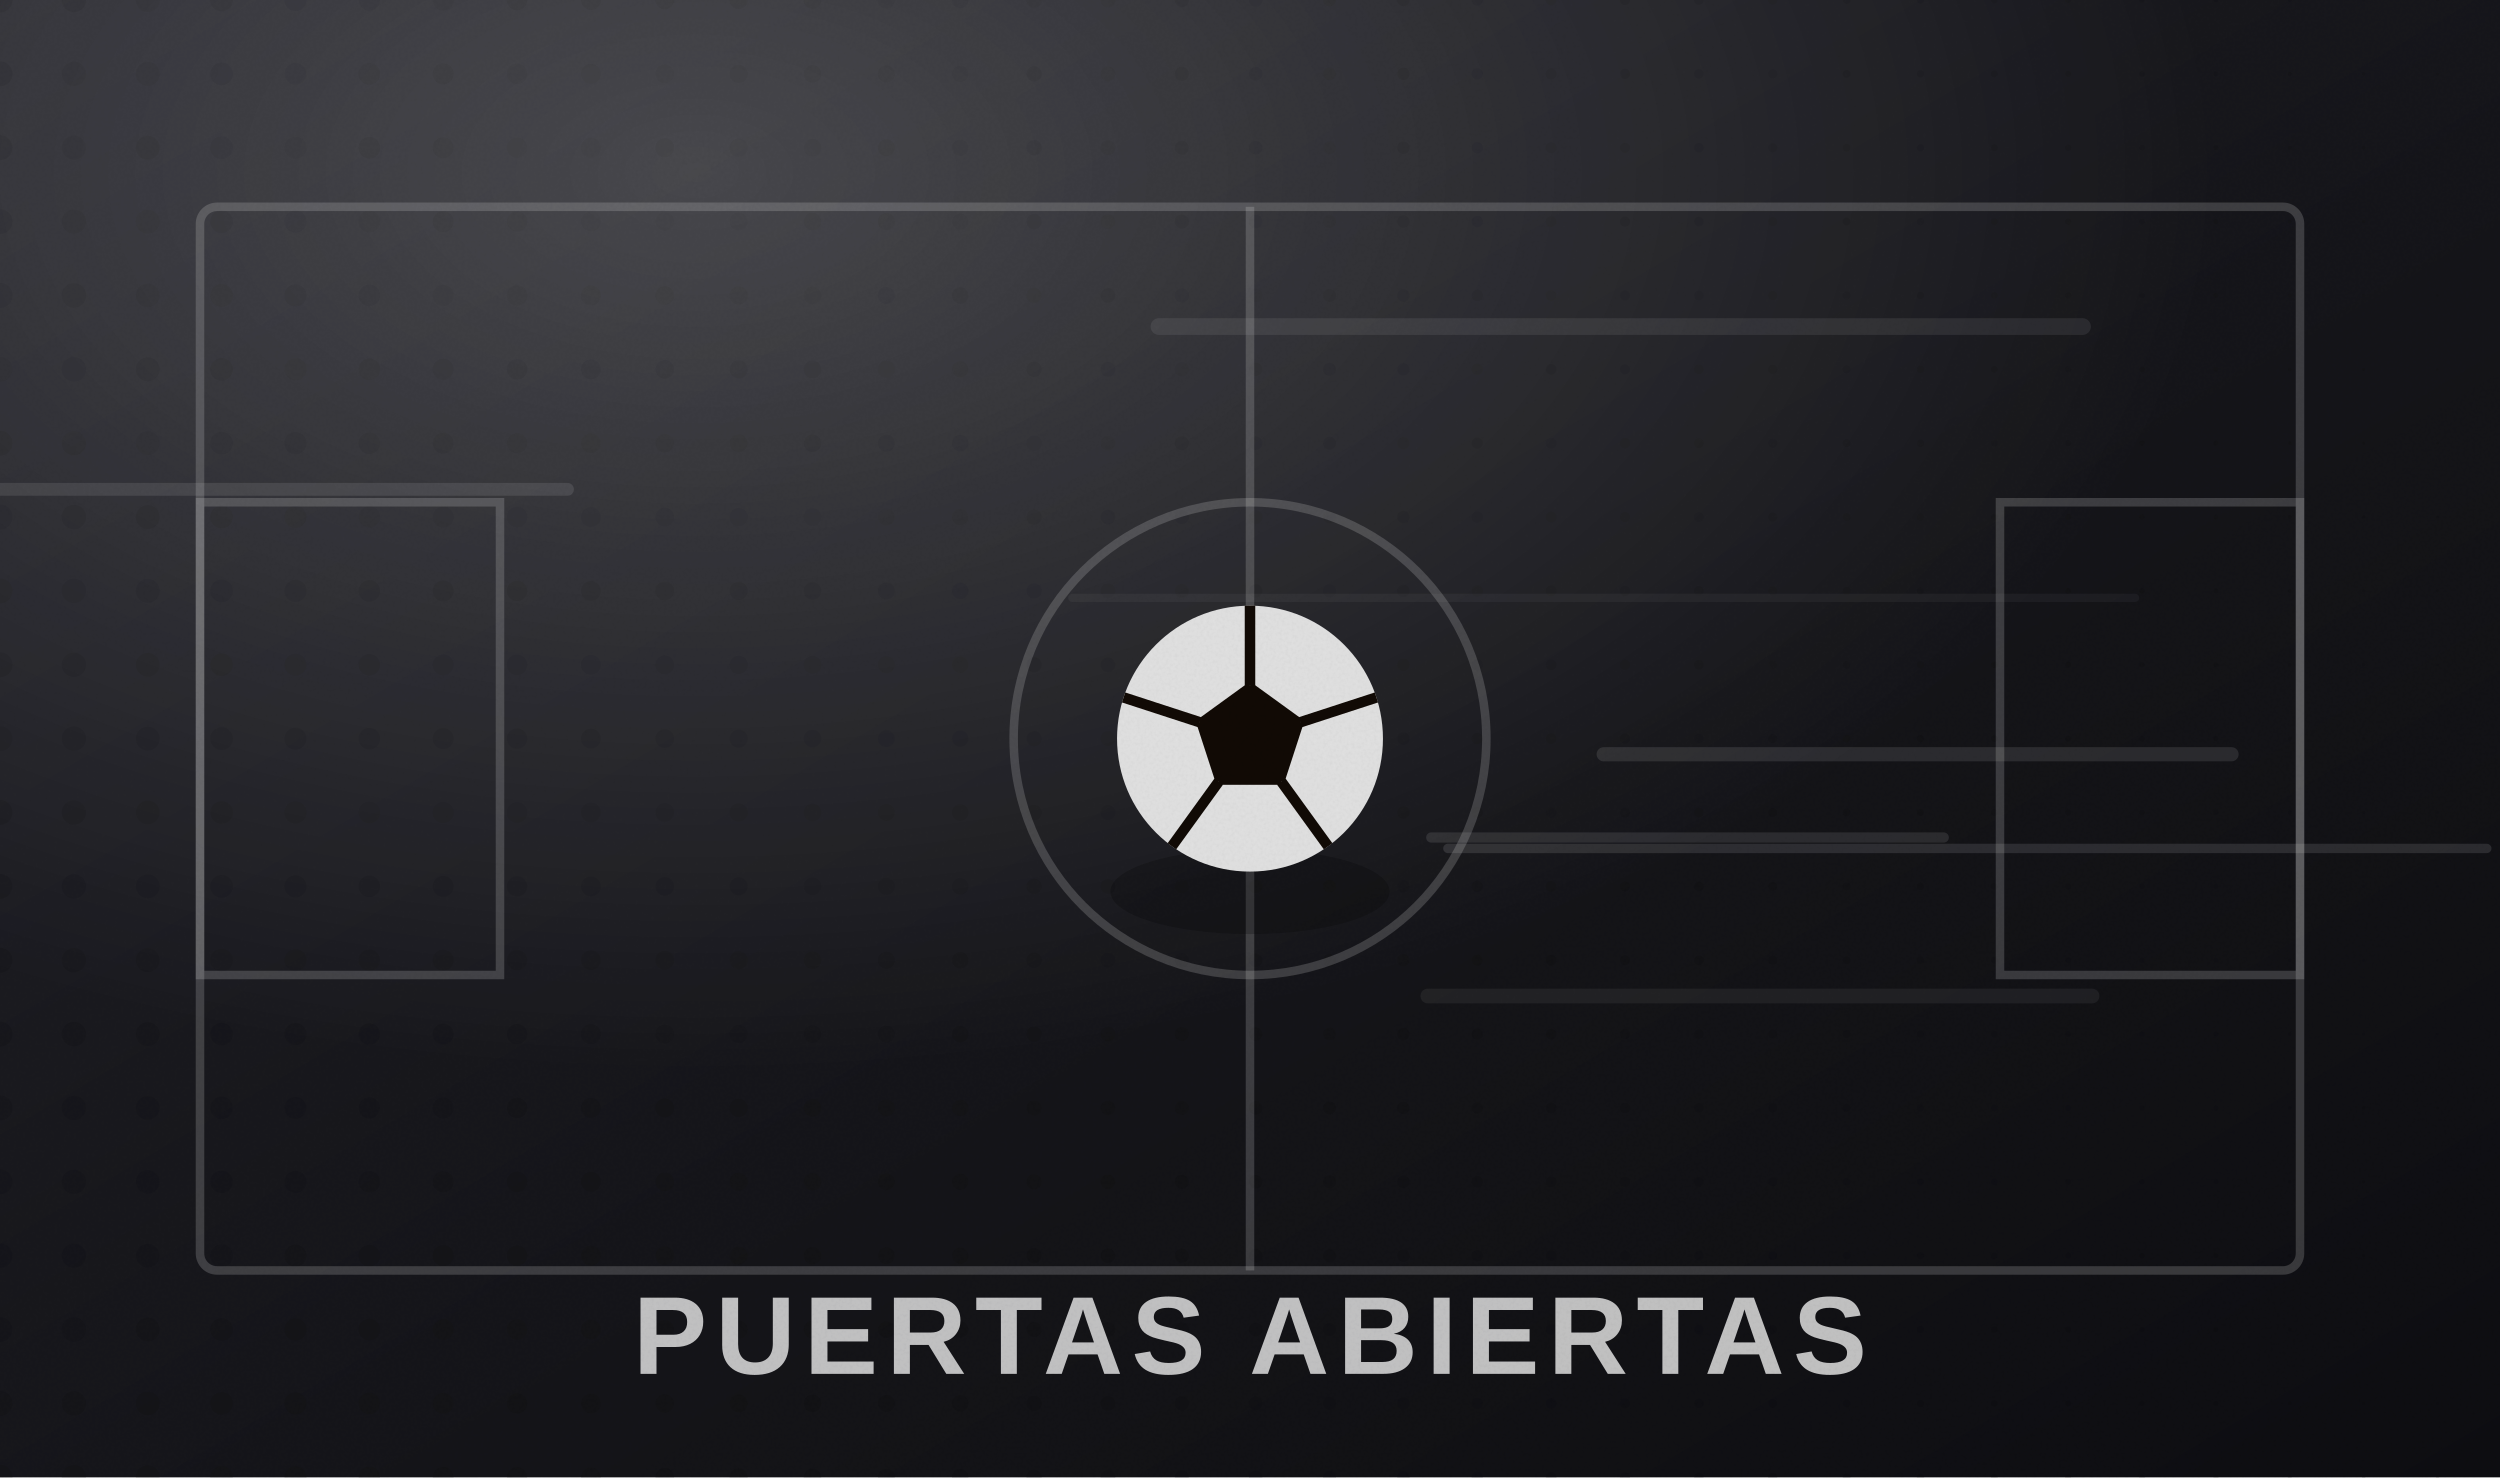
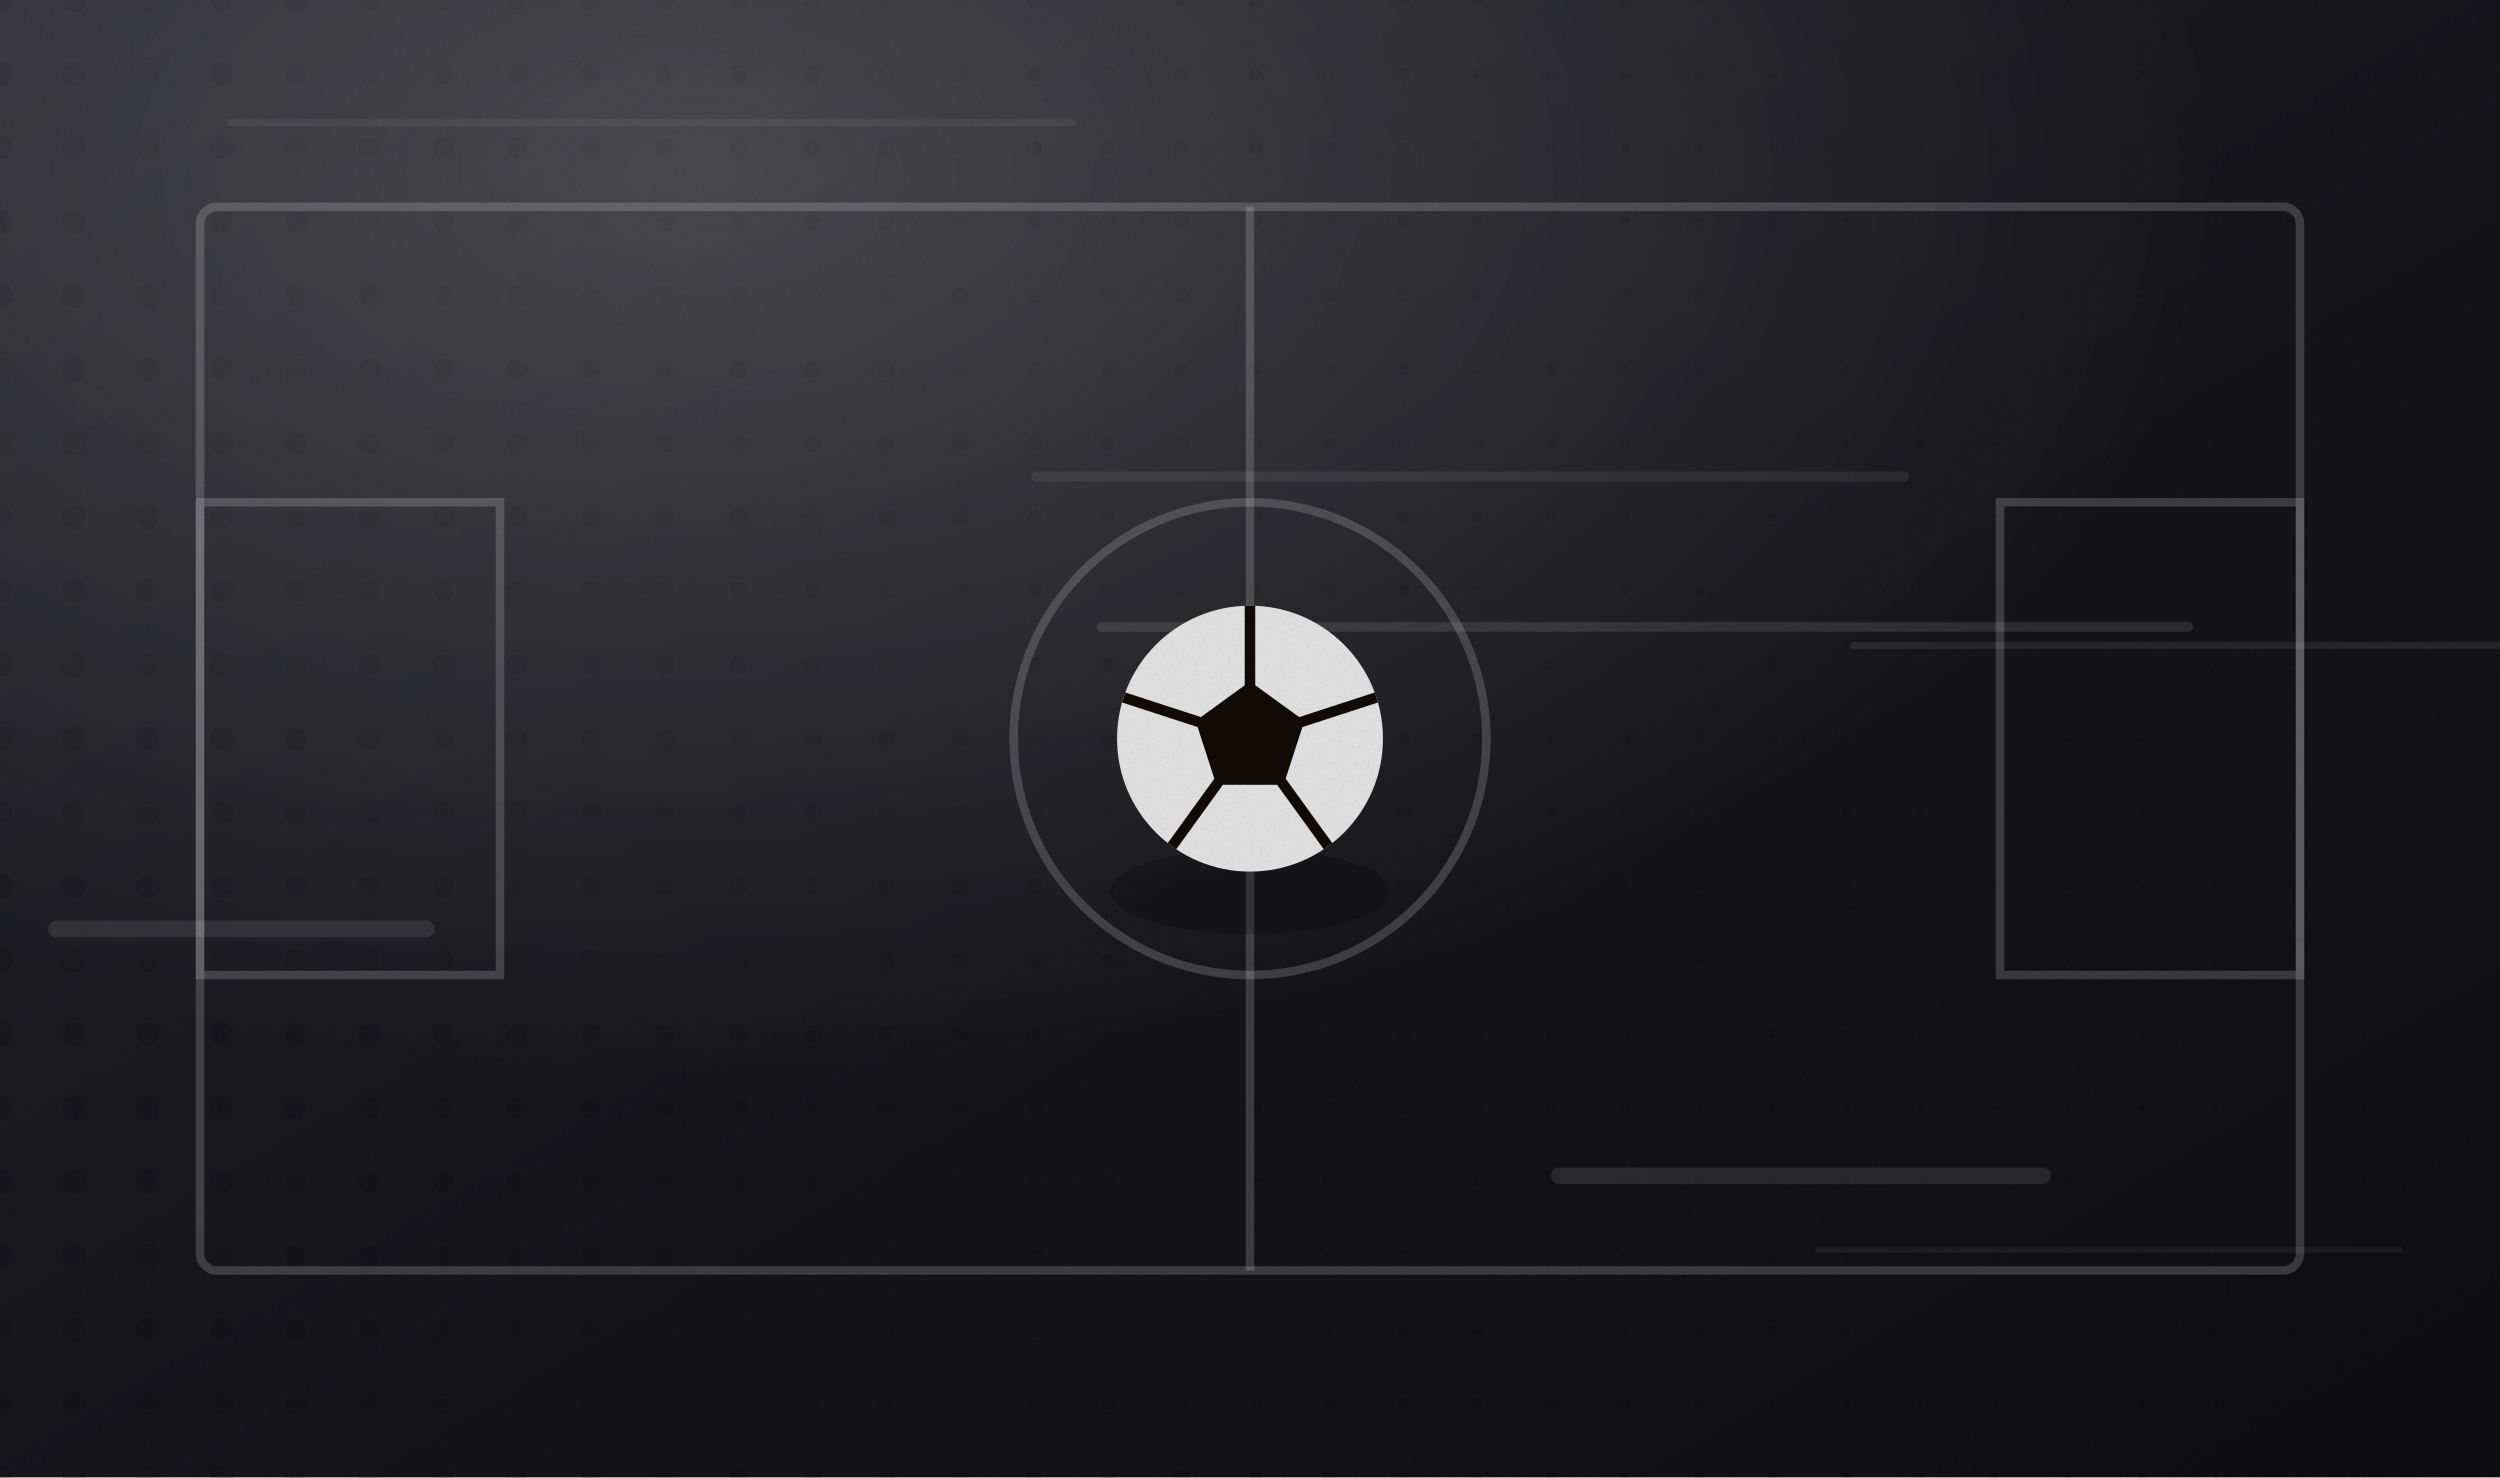
<svg xmlns="http://www.w3.org/2000/svg" viewBox="0 0 880 520" width="880" height="520" role="img" aria-label="news-puertas.svg">
  <defs>
    <linearGradient id="g" x1="0" y1="0" x2="1" y2="1">
      <stop offset="0" stop-color="#26262e" />
      <stop offset="0.55" stop-color="#17171c" />
      <stop offset="1" stop-color="#0e0e12" />
    </linearGradient>
    <radialGradient id="v" cx="0.28" cy="0.12" r="1.1">
      <stop offset="0" stop-color="#fff" stop-opacity="0.22" />
      <stop offset="0.55" stop-color="#fff" stop-opacity="0" />
    </radialGradient>
    <filter id="n">
      <feTurbulence type="fractalNoise" baseFrequency="0.9" numOctaves="2" stitchTiles="stitch" result="t" />
      <feColorMatrix in="t" type="matrix" values="0 0 0 0 0 0 0 0 0 0 0 0 0 0 0 0 0 0 0.045 0" />
    </filter>
  </defs>
  <rect width="880" height="520" fill="url(#g)" />
  <g fill="#000" opacity="0.1">
    <circle cx="0" cy="0" r="4.4" />
    <circle cx="26" cy="0" r="4.3" />
    <circle cx="52" cy="0" r="4.2" />
    <circle cx="78" cy="0" r="4.0" />
    <circle cx="104" cy="0" r="3.9" />
    <circle cx="130" cy="0" r="3.8" />
    <circle cx="156" cy="0" r="3.7" />
    <circle cx="182" cy="0" r="3.6" />
    <circle cx="208" cy="0" r="3.5" />
    <circle cx="234" cy="0" r="3.3" />
    <circle cx="260" cy="0" r="3.2" />
    <circle cx="286" cy="0" r="3.1" />
    <circle cx="312" cy="0" r="3.0" />
    <circle cx="338" cy="0" r="2.9" />
    <circle cx="364" cy="0" r="2.7" />
    <circle cx="390" cy="0" r="2.6" />
    <circle cx="416" cy="0" r="2.5" />
    <circle cx="442" cy="0" r="2.4" />
    <circle cx="468" cy="0" r="2.3" />
    <circle cx="494" cy="0" r="2.2" />
    <circle cx="520" cy="0" r="2.0" />
    <circle cx="546" cy="0" r="1.9" />
    <circle cx="572" cy="0" r="1.8" />
    <circle cx="598" cy="0" r="1.7" />
    <circle cx="624" cy="0" r="1.6" />
    <circle cx="650" cy="0" r="1.4" />
    <circle cx="676" cy="0" r="1.3" />
    <circle cx="702" cy="0" r="1.2" />
    <circle cx="728" cy="0" r="1.1" />
    <circle cx="754" cy="0" r="1.0" />
    <circle cx="780" cy="0" r="0.9" />
    <circle cx="806" cy="0" r="0.7" />
    <circle cx="832" cy="0" r="0.6" />
    <circle cx="858" cy="0" r="0.5" />
    <circle cx="0" cy="26" r="4.4" />
    <circle cx="26" cy="26" r="4.3" />
    <circle cx="52" cy="26" r="4.2" />
    <circle cx="78" cy="26" r="4.0" />
    <circle cx="104" cy="26" r="3.9" />
    <circle cx="130" cy="26" r="3.8" />
    <circle cx="156" cy="26" r="3.7" />
    <circle cx="182" cy="26" r="3.6" />
    <circle cx="208" cy="26" r="3.5" />
    <circle cx="234" cy="26" r="3.3" />
    <circle cx="260" cy="26" r="3.2" />
    <circle cx="286" cy="26" r="3.1" />
    <circle cx="312" cy="26" r="3.0" />
    <circle cx="338" cy="26" r="2.9" />
    <circle cx="364" cy="26" r="2.7" />
    <circle cx="390" cy="26" r="2.6" />
    <circle cx="416" cy="26" r="2.5" />
    <circle cx="442" cy="26" r="2.4" />
    <circle cx="468" cy="26" r="2.3" />
    <circle cx="494" cy="26" r="2.2" />
    <circle cx="520" cy="26" r="2.0" />
    <circle cx="546" cy="26" r="1.9" />
    <circle cx="572" cy="26" r="1.8" />
    <circle cx="598" cy="26" r="1.7" />
    <circle cx="624" cy="26" r="1.6" />
    <circle cx="650" cy="26" r="1.4" />
    <circle cx="676" cy="26" r="1.3" />
    <circle cx="702" cy="26" r="1.2" />
    <circle cx="728" cy="26" r="1.1" />
    <circle cx="754" cy="26" r="1.0" />
    <circle cx="780" cy="26" r="0.9" />
    <circle cx="806" cy="26" r="0.7" />
    <circle cx="832" cy="26" r="0.6" />
    <circle cx="858" cy="26" r="0.5" />
    <circle cx="0" cy="52" r="4.4" />
    <circle cx="26" cy="52" r="4.3" />
    <circle cx="52" cy="52" r="4.2" />
    <circle cx="78" cy="52" r="4.0" />
    <circle cx="104" cy="52" r="3.9" />
    <circle cx="130" cy="52" r="3.8" />
    <circle cx="156" cy="52" r="3.7" />
    <circle cx="182" cy="52" r="3.6" />
    <circle cx="208" cy="52" r="3.5" />
    <circle cx="234" cy="52" r="3.3" />
    <circle cx="260" cy="52" r="3.2" />
    <circle cx="286" cy="52" r="3.1" />
    <circle cx="312" cy="52" r="3.0" />
    <circle cx="338" cy="52" r="2.9" />
    <circle cx="364" cy="52" r="2.7" />
    <circle cx="390" cy="52" r="2.6" />
    <circle cx="416" cy="52" r="2.5" />
    <circle cx="442" cy="52" r="2.4" />
    <circle cx="468" cy="52" r="2.3" />
    <circle cx="494" cy="52" r="2.2" />
    <circle cx="520" cy="52" r="2.0" />
    <circle cx="546" cy="52" r="1.9" />
    <circle cx="572" cy="52" r="1.8" />
    <circle cx="598" cy="52" r="1.7" />
    <circle cx="624" cy="52" r="1.6" />
    <circle cx="650" cy="52" r="1.4" />
    <circle cx="676" cy="52" r="1.3" />
    <circle cx="702" cy="52" r="1.2" />
    <circle cx="728" cy="52" r="1.1" />
    <circle cx="754" cy="52" r="1.0" />
    <circle cx="780" cy="52" r="0.9" />
    <circle cx="806" cy="52" r="0.7" />
    <circle cx="832" cy="52" r="0.6" />
    <circle cx="858" cy="52" r="0.5" />
    <circle cx="0" cy="78" r="4.4" />
    <circle cx="26" cy="78" r="4.3" />
    <circle cx="52" cy="78" r="4.2" />
    <circle cx="78" cy="78" r="4.0" />
    <circle cx="104" cy="78" r="3.9" />
    <circle cx="130" cy="78" r="3.8" />
    <circle cx="156" cy="78" r="3.7" />
    <circle cx="182" cy="78" r="3.6" />
    <circle cx="208" cy="78" r="3.5" />
    <circle cx="234" cy="78" r="3.3" />
    <circle cx="260" cy="78" r="3.2" />
    <circle cx="286" cy="78" r="3.1" />
    <circle cx="312" cy="78" r="3.0" />
    <circle cx="338" cy="78" r="2.9" />
    <circle cx="364" cy="78" r="2.7" />
    <circle cx="390" cy="78" r="2.6" />
    <circle cx="416" cy="78" r="2.5" />
    <circle cx="442" cy="78" r="2.4" />
    <circle cx="468" cy="78" r="2.3" />
    <circle cx="494" cy="78" r="2.2" />
    <circle cx="520" cy="78" r="2.0" />
    <circle cx="546" cy="78" r="1.9" />
    <circle cx="572" cy="78" r="1.8" />
    <circle cx="598" cy="78" r="1.7" />
    <circle cx="624" cy="78" r="1.6" />
    <circle cx="650" cy="78" r="1.4" />
    <circle cx="676" cy="78" r="1.3" />
    <circle cx="702" cy="78" r="1.2" />
    <circle cx="728" cy="78" r="1.1" />
    <circle cx="754" cy="78" r="1.0" />
    <circle cx="780" cy="78" r="0.9" />
    <circle cx="806" cy="78" r="0.7" />
    <circle cx="832" cy="78" r="0.6" />
    <circle cx="858" cy="78" r="0.5" />
    <circle cx="0" cy="104" r="4.4" />
    <circle cx="26" cy="104" r="4.3" />
    <circle cx="52" cy="104" r="4.2" />
    <circle cx="78" cy="104" r="4.0" />
    <circle cx="104" cy="104" r="3.9" />
    <circle cx="130" cy="104" r="3.8" />
    <circle cx="156" cy="104" r="3.7" />
    <circle cx="182" cy="104" r="3.6" />
    <circle cx="208" cy="104" r="3.5" />
    <circle cx="234" cy="104" r="3.3" />
    <circle cx="260" cy="104" r="3.2" />
    <circle cx="286" cy="104" r="3.1" />
    <circle cx="312" cy="104" r="3.0" />
    <circle cx="338" cy="104" r="2.9" />
    <circle cx="364" cy="104" r="2.7" />
    <circle cx="390" cy="104" r="2.6" />
    <circle cx="416" cy="104" r="2.5" />
    <circle cx="442" cy="104" r="2.4" />
    <circle cx="468" cy="104" r="2.3" />
    <circle cx="494" cy="104" r="2.2" />
    <circle cx="520" cy="104" r="2.0" />
    <circle cx="546" cy="104" r="1.9" />
    <circle cx="572" cy="104" r="1.8" />
    <circle cx="598" cy="104" r="1.7" />
    <circle cx="624" cy="104" r="1.6" />
    <circle cx="650" cy="104" r="1.4" />
    <circle cx="676" cy="104" r="1.3" />
    <circle cx="702" cy="104" r="1.2" />
    <circle cx="728" cy="104" r="1.1" />
    <circle cx="754" cy="104" r="1.0" />
    <circle cx="780" cy="104" r="0.9" />
    <circle cx="806" cy="104" r="0.7" />
    <circle cx="832" cy="104" r="0.6" />
    <circle cx="858" cy="104" r="0.5" />
    <circle cx="0" cy="130" r="4.4" />
    <circle cx="26" cy="130" r="4.3" />
    <circle cx="52" cy="130" r="4.2" />
    <circle cx="78" cy="130" r="4.0" />
    <circle cx="104" cy="130" r="3.9" />
    <circle cx="130" cy="130" r="3.8" />
    <circle cx="156" cy="130" r="3.7" />
    <circle cx="182" cy="130" r="3.6" />
    <circle cx="208" cy="130" r="3.5" />
    <circle cx="234" cy="130" r="3.3" />
    <circle cx="260" cy="130" r="3.2" />
    <circle cx="286" cy="130" r="3.1" />
    <circle cx="312" cy="130" r="3.0" />
    <circle cx="338" cy="130" r="2.9" />
    <circle cx="364" cy="130" r="2.7" />
    <circle cx="390" cy="130" r="2.6" />
    <circle cx="416" cy="130" r="2.5" />
    <circle cx="442" cy="130" r="2.4" />
    <circle cx="468" cy="130" r="2.3" />
    <circle cx="494" cy="130" r="2.2" />
    <circle cx="520" cy="130" r="2.0" />
    <circle cx="546" cy="130" r="1.9" />
    <circle cx="572" cy="130" r="1.8" />
    <circle cx="598" cy="130" r="1.7" />
    <circle cx="624" cy="130" r="1.6" />
    <circle cx="650" cy="130" r="1.4" />
    <circle cx="676" cy="130" r="1.3" />
    <circle cx="702" cy="130" r="1.2" />
    <circle cx="728" cy="130" r="1.1" />
    <circle cx="754" cy="130" r="1.0" />
    <circle cx="780" cy="130" r="0.9" />
    <circle cx="806" cy="130" r="0.7" />
    <circle cx="832" cy="130" r="0.6" />
    <circle cx="858" cy="130" r="0.5" />
    <circle cx="0" cy="156" r="4.4" />
    <circle cx="26" cy="156" r="4.3" />
    <circle cx="52" cy="156" r="4.2" />
    <circle cx="78" cy="156" r="4.0" />
    <circle cx="104" cy="156" r="3.9" />
    <circle cx="130" cy="156" r="3.8" />
    <circle cx="156" cy="156" r="3.7" />
    <circle cx="182" cy="156" r="3.6" />
    <circle cx="208" cy="156" r="3.5" />
    <circle cx="234" cy="156" r="3.3" />
    <circle cx="260" cy="156" r="3.2" />
    <circle cx="286" cy="156" r="3.1" />
    <circle cx="312" cy="156" r="3.0" />
    <circle cx="338" cy="156" r="2.9" />
    <circle cx="364" cy="156" r="2.7" />
    <circle cx="390" cy="156" r="2.6" />
    <circle cx="416" cy="156" r="2.5" />
    <circle cx="442" cy="156" r="2.4" />
    <circle cx="468" cy="156" r="2.3" />
    <circle cx="494" cy="156" r="2.2" />
    <circle cx="520" cy="156" r="2.0" />
    <circle cx="546" cy="156" r="1.9" />
    <circle cx="572" cy="156" r="1.8" />
    <circle cx="598" cy="156" r="1.7" />
    <circle cx="624" cy="156" r="1.6" />
    <circle cx="650" cy="156" r="1.4" />
    <circle cx="676" cy="156" r="1.3" />
    <circle cx="702" cy="156" r="1.2" />
    <circle cx="728" cy="156" r="1.1" />
    <circle cx="754" cy="156" r="1.0" />
    <circle cx="780" cy="156" r="0.9" />
    <circle cx="806" cy="156" r="0.7" />
    <circle cx="832" cy="156" r="0.6" />
    <circle cx="858" cy="156" r="0.5" />
    <circle cx="0" cy="182" r="4.4" />
    <circle cx="26" cy="182" r="4.3" />
    <circle cx="52" cy="182" r="4.2" />
    <circle cx="78" cy="182" r="4.0" />
    <circle cx="104" cy="182" r="3.9" />
    <circle cx="130" cy="182" r="3.8" />
    <circle cx="156" cy="182" r="3.7" />
    <circle cx="182" cy="182" r="3.6" />
    <circle cx="208" cy="182" r="3.5" />
    <circle cx="234" cy="182" r="3.3" />
    <circle cx="260" cy="182" r="3.2" />
    <circle cx="286" cy="182" r="3.1" />
    <circle cx="312" cy="182" r="3.0" />
    <circle cx="338" cy="182" r="2.9" />
    <circle cx="364" cy="182" r="2.7" />
    <circle cx="390" cy="182" r="2.6" />
    <circle cx="416" cy="182" r="2.5" />
    <circle cx="442" cy="182" r="2.4" />
    <circle cx="468" cy="182" r="2.3" />
    <circle cx="494" cy="182" r="2.2" />
    <circle cx="520" cy="182" r="2.0" />
    <circle cx="546" cy="182" r="1.9" />
    <circle cx="572" cy="182" r="1.8" />
    <circle cx="598" cy="182" r="1.7" />
    <circle cx="624" cy="182" r="1.6" />
    <circle cx="650" cy="182" r="1.4" />
    <circle cx="676" cy="182" r="1.3" />
    <circle cx="702" cy="182" r="1.2" />
    <circle cx="728" cy="182" r="1.1" />
    <circle cx="754" cy="182" r="1.0" />
    <circle cx="780" cy="182" r="0.9" />
    <circle cx="806" cy="182" r="0.7" />
    <circle cx="832" cy="182" r="0.6" />
    <circle cx="858" cy="182" r="0.5" />
    <circle cx="0" cy="208" r="4.4" />
    <circle cx="26" cy="208" r="4.3" />
    <circle cx="52" cy="208" r="4.2" />
    <circle cx="78" cy="208" r="4.0" />
    <circle cx="104" cy="208" r="3.9" />
    <circle cx="130" cy="208" r="3.8" />
    <circle cx="156" cy="208" r="3.7" />
    <circle cx="182" cy="208" r="3.6" />
    <circle cx="208" cy="208" r="3.5" />
    <circle cx="234" cy="208" r="3.3" />
    <circle cx="260" cy="208" r="3.2" />
    <circle cx="286" cy="208" r="3.1" />
    <circle cx="312" cy="208" r="3.0" />
    <circle cx="338" cy="208" r="2.9" />
    <circle cx="364" cy="208" r="2.7" />
    <circle cx="390" cy="208" r="2.6" />
    <circle cx="416" cy="208" r="2.5" />
    <circle cx="442" cy="208" r="2.4" />
    <circle cx="468" cy="208" r="2.3" />
    <circle cx="494" cy="208" r="2.2" />
    <circle cx="520" cy="208" r="2.0" />
    <circle cx="546" cy="208" r="1.9" />
    <circle cx="572" cy="208" r="1.8" />
    <circle cx="598" cy="208" r="1.7" />
    <circle cx="624" cy="208" r="1.6" />
    <circle cx="650" cy="208" r="1.4" />
    <circle cx="676" cy="208" r="1.3" />
    <circle cx="702" cy="208" r="1.2" />
    <circle cx="728" cy="208" r="1.1" />
    <circle cx="754" cy="208" r="1.0" />
    <circle cx="780" cy="208" r="0.9" />
    <circle cx="806" cy="208" r="0.7" />
    <circle cx="832" cy="208" r="0.6" />
    <circle cx="858" cy="208" r="0.5" />
    <circle cx="0" cy="234" r="4.4" />
    <circle cx="26" cy="234" r="4.3" />
    <circle cx="52" cy="234" r="4.2" />
    <circle cx="78" cy="234" r="4.0" />
    <circle cx="104" cy="234" r="3.9" />
    <circle cx="130" cy="234" r="3.8" />
    <circle cx="156" cy="234" r="3.7" />
    <circle cx="182" cy="234" r="3.6" />
    <circle cx="208" cy="234" r="3.5" />
    <circle cx="234" cy="234" r="3.3" />
    <circle cx="260" cy="234" r="3.2" />
    <circle cx="286" cy="234" r="3.1" />
    <circle cx="312" cy="234" r="3.0" />
    <circle cx="338" cy="234" r="2.9" />
    <circle cx="364" cy="234" r="2.7" />
    <circle cx="390" cy="234" r="2.6" />
    <circle cx="416" cy="234" r="2.5" />
    <circle cx="442" cy="234" r="2.4" />
    <circle cx="468" cy="234" r="2.3" />
    <circle cx="494" cy="234" r="2.2" />
    <circle cx="520" cy="234" r="2.0" />
    <circle cx="546" cy="234" r="1.9" />
    <circle cx="572" cy="234" r="1.8" />
    <circle cx="598" cy="234" r="1.7" />
    <circle cx="624" cy="234" r="1.6" />
    <circle cx="650" cy="234" r="1.4" />
    <circle cx="676" cy="234" r="1.3" />
    <circle cx="702" cy="234" r="1.2" />
    <circle cx="728" cy="234" r="1.1" />
    <circle cx="754" cy="234" r="1.0" />
    <circle cx="780" cy="234" r="0.9" />
    <circle cx="806" cy="234" r="0.7" />
    <circle cx="832" cy="234" r="0.6" />
    <circle cx="858" cy="234" r="0.5" />
    <circle cx="0" cy="260" r="4.4" />
    <circle cx="26" cy="260" r="4.3" />
    <circle cx="52" cy="260" r="4.2" />
    <circle cx="78" cy="260" r="4.0" />
    <circle cx="104" cy="260" r="3.9" />
    <circle cx="130" cy="260" r="3.8" />
    <circle cx="156" cy="260" r="3.7" />
    <circle cx="182" cy="260" r="3.6" />
    <circle cx="208" cy="260" r="3.5" />
    <circle cx="234" cy="260" r="3.3" />
    <circle cx="260" cy="260" r="3.2" />
    <circle cx="286" cy="260" r="3.1" />
    <circle cx="312" cy="260" r="3.0" />
    <circle cx="338" cy="260" r="2.9" />
    <circle cx="364" cy="260" r="2.7" />
    <circle cx="390" cy="260" r="2.6" />
    <circle cx="416" cy="260" r="2.5" />
    <circle cx="442" cy="260" r="2.4" />
    <circle cx="468" cy="260" r="2.3" />
    <circle cx="494" cy="260" r="2.2" />
    <circle cx="520" cy="260" r="2.0" />
    <circle cx="546" cy="260" r="1.9" />
    <circle cx="572" cy="260" r="1.8" />
    <circle cx="598" cy="260" r="1.7" />
    <circle cx="624" cy="260" r="1.6" />
    <circle cx="650" cy="260" r="1.4" />
    <circle cx="676" cy="260" r="1.3" />
    <circle cx="702" cy="260" r="1.2" />
    <circle cx="728" cy="260" r="1.1" />
    <circle cx="754" cy="260" r="1.0" />
    <circle cx="780" cy="260" r="0.9" />
    <circle cx="806" cy="260" r="0.7" />
    <circle cx="832" cy="260" r="0.6" />
    <circle cx="858" cy="260" r="0.5" />
    <circle cx="0" cy="286" r="4.4" />
    <circle cx="26" cy="286" r="4.3" />
    <circle cx="52" cy="286" r="4.2" />
    <circle cx="78" cy="286" r="4.0" />
    <circle cx="104" cy="286" r="3.9" />
    <circle cx="130" cy="286" r="3.8" />
    <circle cx="156" cy="286" r="3.7" />
    <circle cx="182" cy="286" r="3.6" />
    <circle cx="208" cy="286" r="3.5" />
    <circle cx="234" cy="286" r="3.3" />
    <circle cx="260" cy="286" r="3.2" />
    <circle cx="286" cy="286" r="3.1" />
    <circle cx="312" cy="286" r="3.0" />
    <circle cx="338" cy="286" r="2.9" />
    <circle cx="364" cy="286" r="2.7" />
    <circle cx="390" cy="286" r="2.6" />
    <circle cx="416" cy="286" r="2.5" />
    <circle cx="442" cy="286" r="2.4" />
    <circle cx="468" cy="286" r="2.3" />
    <circle cx="494" cy="286" r="2.2" />
    <circle cx="520" cy="286" r="2.0" />
    <circle cx="546" cy="286" r="1.9" />
    <circle cx="572" cy="286" r="1.8" />
    <circle cx="598" cy="286" r="1.7" />
    <circle cx="624" cy="286" r="1.6" />
    <circle cx="650" cy="286" r="1.4" />
    <circle cx="676" cy="286" r="1.3" />
    <circle cx="702" cy="286" r="1.2" />
    <circle cx="728" cy="286" r="1.1" />
    <circle cx="754" cy="286" r="1.0" />
    <circle cx="780" cy="286" r="0.9" />
    <circle cx="806" cy="286" r="0.7" />
    <circle cx="832" cy="286" r="0.6" />
    <circle cx="858" cy="286" r="0.5" />
    <circle cx="0" cy="312" r="4.4" />
    <circle cx="26" cy="312" r="4.3" />
    <circle cx="52" cy="312" r="4.2" />
    <circle cx="78" cy="312" r="4.0" />
    <circle cx="104" cy="312" r="3.9" />
    <circle cx="130" cy="312" r="3.8" />
    <circle cx="156" cy="312" r="3.7" />
    <circle cx="182" cy="312" r="3.6" />
    <circle cx="208" cy="312" r="3.5" />
    <circle cx="234" cy="312" r="3.3" />
    <circle cx="260" cy="312" r="3.2" />
    <circle cx="286" cy="312" r="3.1" />
    <circle cx="312" cy="312" r="3.0" />
    <circle cx="338" cy="312" r="2.9" />
    <circle cx="364" cy="312" r="2.7" />
    <circle cx="390" cy="312" r="2.6" />
    <circle cx="416" cy="312" r="2.5" />
    <circle cx="442" cy="312" r="2.4" />
    <circle cx="468" cy="312" r="2.3" />
    <circle cx="494" cy="312" r="2.2" />
    <circle cx="520" cy="312" r="2.0" />
    <circle cx="546" cy="312" r="1.9" />
    <circle cx="572" cy="312" r="1.8" />
    <circle cx="598" cy="312" r="1.7" />
    <circle cx="624" cy="312" r="1.6" />
    <circle cx="650" cy="312" r="1.4" />
    <circle cx="676" cy="312" r="1.3" />
    <circle cx="702" cy="312" r="1.2" />
    <circle cx="728" cy="312" r="1.1" />
    <circle cx="754" cy="312" r="1.0" />
    <circle cx="780" cy="312" r="0.9" />
    <circle cx="806" cy="312" r="0.7" />
    <circle cx="832" cy="312" r="0.6" />
    <circle cx="858" cy="312" r="0.5" />
    <circle cx="0" cy="338" r="4.4" />
    <circle cx="26" cy="338" r="4.3" />
    <circle cx="52" cy="338" r="4.2" />
    <circle cx="78" cy="338" r="4.0" />
    <circle cx="104" cy="338" r="3.9" />
    <circle cx="130" cy="338" r="3.8" />
    <circle cx="156" cy="338" r="3.7" />
    <circle cx="182" cy="338" r="3.6" />
    <circle cx="208" cy="338" r="3.5" />
    <circle cx="234" cy="338" r="3.3" />
    <circle cx="260" cy="338" r="3.2" />
    <circle cx="286" cy="338" r="3.1" />
    <circle cx="312" cy="338" r="3.0" />
    <circle cx="338" cy="338" r="2.9" />
    <circle cx="364" cy="338" r="2.7" />
    <circle cx="390" cy="338" r="2.6" />
    <circle cx="416" cy="338" r="2.5" />
    <circle cx="442" cy="338" r="2.4" />
    <circle cx="468" cy="338" r="2.3" />
    <circle cx="494" cy="338" r="2.2" />
    <circle cx="520" cy="338" r="2.0" />
    <circle cx="546" cy="338" r="1.9" />
    <circle cx="572" cy="338" r="1.8" />
    <circle cx="598" cy="338" r="1.7" />
    <circle cx="624" cy="338" r="1.6" />
    <circle cx="650" cy="338" r="1.4" />
    <circle cx="676" cy="338" r="1.3" />
    <circle cx="702" cy="338" r="1.2" />
    <circle cx="728" cy="338" r="1.1" />
    <circle cx="754" cy="338" r="1.0" />
    <circle cx="780" cy="338" r="0.9" />
    <circle cx="806" cy="338" r="0.7" />
    <circle cx="832" cy="338" r="0.6" />
    <circle cx="858" cy="338" r="0.5" />
    <circle cx="0" cy="364" r="4.4" />
    <circle cx="26" cy="364" r="4.3" />
    <circle cx="52" cy="364" r="4.2" />
    <circle cx="78" cy="364" r="4.0" />
    <circle cx="104" cy="364" r="3.9" />
    <circle cx="130" cy="364" r="3.8" />
    <circle cx="156" cy="364" r="3.7" />
    <circle cx="182" cy="364" r="3.6" />
    <circle cx="208" cy="364" r="3.5" />
    <circle cx="234" cy="364" r="3.3" />
    <circle cx="260" cy="364" r="3.2" />
    <circle cx="286" cy="364" r="3.1" />
    <circle cx="312" cy="364" r="3.0" />
    <circle cx="338" cy="364" r="2.9" />
    <circle cx="364" cy="364" r="2.7" />
    <circle cx="390" cy="364" r="2.6" />
    <circle cx="416" cy="364" r="2.5" />
    <circle cx="442" cy="364" r="2.4" />
    <circle cx="468" cy="364" r="2.3" />
    <circle cx="494" cy="364" r="2.2" />
    <circle cx="520" cy="364" r="2.0" />
    <circle cx="546" cy="364" r="1.9" />
    <circle cx="572" cy="364" r="1.8" />
    <circle cx="598" cy="364" r="1.7" />
    <circle cx="624" cy="364" r="1.6" />
    <circle cx="650" cy="364" r="1.4" />
    <circle cx="676" cy="364" r="1.3" />
    <circle cx="702" cy="364" r="1.2" />
    <circle cx="728" cy="364" r="1.1" />
    <circle cx="754" cy="364" r="1.0" />
    <circle cx="780" cy="364" r="0.9" />
    <circle cx="806" cy="364" r="0.7" />
    <circle cx="832" cy="364" r="0.6" />
    <circle cx="858" cy="364" r="0.5" />
    <circle cx="0" cy="390" r="4.4" />
    <circle cx="26" cy="390" r="4.3" />
    <circle cx="52" cy="390" r="4.2" />
    <circle cx="78" cy="390" r="4.0" />
    <circle cx="104" cy="390" r="3.9" />
    <circle cx="130" cy="390" r="3.8" />
    <circle cx="156" cy="390" r="3.7" />
    <circle cx="182" cy="390" r="3.6" />
    <circle cx="208" cy="390" r="3.5" />
    <circle cx="234" cy="390" r="3.3" />
    <circle cx="260" cy="390" r="3.2" />
    <circle cx="286" cy="390" r="3.1" />
    <circle cx="312" cy="390" r="3.0" />
    <circle cx="338" cy="390" r="2.9" />
    <circle cx="364" cy="390" r="2.7" />
    <circle cx="390" cy="390" r="2.6" />
    <circle cx="416" cy="390" r="2.5" />
    <circle cx="442" cy="390" r="2.4" />
    <circle cx="468" cy="390" r="2.3" />
    <circle cx="494" cy="390" r="2.2" />
    <circle cx="520" cy="390" r="2.0" />
    <circle cx="546" cy="390" r="1.9" />
    <circle cx="572" cy="390" r="1.8" />
    <circle cx="598" cy="390" r="1.7" />
    <circle cx="624" cy="390" r="1.6" />
    <circle cx="650" cy="390" r="1.4" />
    <circle cx="676" cy="390" r="1.3" />
    <circle cx="702" cy="390" r="1.2" />
    <circle cx="728" cy="390" r="1.1" />
    <circle cx="754" cy="390" r="1.0" />
    <circle cx="780" cy="390" r="0.9" />
    <circle cx="806" cy="390" r="0.7" />
    <circle cx="832" cy="390" r="0.6" />
    <circle cx="858" cy="390" r="0.5" />
    <circle cx="0" cy="416" r="4.4" />
    <circle cx="26" cy="416" r="4.3" />
    <circle cx="52" cy="416" r="4.2" />
    <circle cx="78" cy="416" r="4.0" />
    <circle cx="104" cy="416" r="3.9" />
    <circle cx="130" cy="416" r="3.8" />
    <circle cx="156" cy="416" r="3.7" />
    <circle cx="182" cy="416" r="3.6" />
    <circle cx="208" cy="416" r="3.5" />
    <circle cx="234" cy="416" r="3.3" />
    <circle cx="260" cy="416" r="3.2" />
    <circle cx="286" cy="416" r="3.1" />
    <circle cx="312" cy="416" r="3.0" />
    <circle cx="338" cy="416" r="2.9" />
    <circle cx="364" cy="416" r="2.7" />
    <circle cx="390" cy="416" r="2.6" />
    <circle cx="416" cy="416" r="2.5" />
    <circle cx="442" cy="416" r="2.4" />
    <circle cx="468" cy="416" r="2.3" />
    <circle cx="494" cy="416" r="2.2" />
    <circle cx="520" cy="416" r="2.0" />
    <circle cx="546" cy="416" r="1.9" />
    <circle cx="572" cy="416" r="1.8" />
    <circle cx="598" cy="416" r="1.7" />
    <circle cx="624" cy="416" r="1.6" />
    <circle cx="650" cy="416" r="1.4" />
    <circle cx="676" cy="416" r="1.3" />
    <circle cx="702" cy="416" r="1.2" />
    <circle cx="728" cy="416" r="1.1" />
    <circle cx="754" cy="416" r="1.0" />
    <circle cx="780" cy="416" r="0.9" />
    <circle cx="806" cy="416" r="0.7" />
    <circle cx="832" cy="416" r="0.6" />
    <circle cx="858" cy="416" r="0.5" />
    <circle cx="0" cy="442" r="4.4" />
    <circle cx="26" cy="442" r="4.3" />
    <circle cx="52" cy="442" r="4.2" />
    <circle cx="78" cy="442" r="4.0" />
    <circle cx="104" cy="442" r="3.9" />
    <circle cx="130" cy="442" r="3.8" />
    <circle cx="156" cy="442" r="3.7" />
    <circle cx="182" cy="442" r="3.6" />
    <circle cx="208" cy="442" r="3.5" />
    <circle cx="234" cy="442" r="3.3" />
    <circle cx="260" cy="442" r="3.2" />
    <circle cx="286" cy="442" r="3.1" />
    <circle cx="312" cy="442" r="3.0" />
    <circle cx="338" cy="442" r="2.9" />
    <circle cx="364" cy="442" r="2.7" />
    <circle cx="390" cy="442" r="2.6" />
    <circle cx="416" cy="442" r="2.5" />
    <circle cx="442" cy="442" r="2.4" />
    <circle cx="468" cy="442" r="2.3" />
    <circle cx="494" cy="442" r="2.2" />
    <circle cx="520" cy="442" r="2.0" />
    <circle cx="546" cy="442" r="1.9" />
    <circle cx="572" cy="442" r="1.8" />
    <circle cx="598" cy="442" r="1.7" />
    <circle cx="624" cy="442" r="1.6" />
    <circle cx="650" cy="442" r="1.4" />
    <circle cx="676" cy="442" r="1.3" />
    <circle cx="702" cy="442" r="1.2" />
    <circle cx="728" cy="442" r="1.1" />
    <circle cx="754" cy="442" r="1.0" />
    <circle cx="780" cy="442" r="0.9" />
    <circle cx="806" cy="442" r="0.7" />
    <circle cx="832" cy="442" r="0.6" />
    <circle cx="858" cy="442" r="0.5" />
    <circle cx="0" cy="468" r="4.4" />
    <circle cx="26" cy="468" r="4.3" />
    <circle cx="52" cy="468" r="4.2" />
    <circle cx="78" cy="468" r="4.0" />
    <circle cx="104" cy="468" r="3.9" />
    <circle cx="130" cy="468" r="3.8" />
    <circle cx="156" cy="468" r="3.7" />
    <circle cx="182" cy="468" r="3.6" />
    <circle cx="208" cy="468" r="3.5" />
    <circle cx="234" cy="468" r="3.3" />
    <circle cx="260" cy="468" r="3.2" />
    <circle cx="286" cy="468" r="3.1" />
    <circle cx="312" cy="468" r="3.0" />
    <circle cx="338" cy="468" r="2.9" />
    <circle cx="364" cy="468" r="2.7" />
    <circle cx="390" cy="468" r="2.6" />
    <circle cx="416" cy="468" r="2.5" />
    <circle cx="442" cy="468" r="2.4" />
    <circle cx="468" cy="468" r="2.3" />
    <circle cx="494" cy="468" r="2.2" />
    <circle cx="520" cy="468" r="2.0" />
    <circle cx="546" cy="468" r="1.9" />
    <circle cx="572" cy="468" r="1.8" />
    <circle cx="598" cy="468" r="1.7" />
    <circle cx="624" cy="468" r="1.6" />
    <circle cx="650" cy="468" r="1.4" />
    <circle cx="676" cy="468" r="1.3" />
    <circle cx="702" cy="468" r="1.2" />
    <circle cx="728" cy="468" r="1.1" />
    <circle cx="754" cy="468" r="1.0" />
    <circle cx="780" cy="468" r="0.9" />
    <circle cx="806" cy="468" r="0.7" />
    <circle cx="832" cy="468" r="0.6" />
    <circle cx="858" cy="468" r="0.5" />
    <circle cx="0" cy="494" r="4.4" />
    <circle cx="26" cy="494" r="4.3" />
    <circle cx="52" cy="494" r="4.2" />
    <circle cx="78" cy="494" r="4.0" />
    <circle cx="104" cy="494" r="3.9" />
    <circle cx="130" cy="494" r="3.8" />
    <circle cx="156" cy="494" r="3.7" />
    <circle cx="182" cy="494" r="3.6" />
    <circle cx="208" cy="494" r="3.5" />
    <circle cx="234" cy="494" r="3.3" />
    <circle cx="260" cy="494" r="3.2" />
    <circle cx="286" cy="494" r="3.1" />
    <circle cx="312" cy="494" r="3.0" />
    <circle cx="338" cy="494" r="2.9" />
    <circle cx="364" cy="494" r="2.7" />
    <circle cx="390" cy="494" r="2.6" />
    <circle cx="416" cy="494" r="2.5" />
    <circle cx="442" cy="494" r="2.4" />
    <circle cx="468" cy="494" r="2.3" />
    <circle cx="494" cy="494" r="2.2" />
    <circle cx="520" cy="494" r="2.0" />
    <circle cx="546" cy="494" r="1.9" />
    <circle cx="572" cy="494" r="1.8" />
    <circle cx="598" cy="494" r="1.7" />
    <circle cx="624" cy="494" r="1.6" />
    <circle cx="650" cy="494" r="1.4" />
    <circle cx="676" cy="494" r="1.3" />
    <circle cx="702" cy="494" r="1.2" />
    <circle cx="728" cy="494" r="1.1" />
    <circle cx="754" cy="494" r="1.0" />
    <circle cx="780" cy="494" r="0.9" />
    <circle cx="806" cy="494" r="0.7" />
    <circle cx="832" cy="494" r="0.6" />
    <circle cx="858" cy="494" r="0.5" />
    <circle cx="0" cy="520" r="4.4" />
    <circle cx="26" cy="520" r="4.3" />
    <circle cx="52" cy="520" r="4.2" />
    <circle cx="78" cy="520" r="4.0" />
    <circle cx="104" cy="520" r="3.9" />
    <circle cx="130" cy="520" r="3.8" />
    <circle cx="156" cy="520" r="3.7" />
    <circle cx="182" cy="520" r="3.6" />
    <circle cx="208" cy="520" r="3.5" />
    <circle cx="234" cy="520" r="3.3" />
    <circle cx="260" cy="520" r="3.2" />
    <circle cx="286" cy="520" r="3.1" />
    <circle cx="312" cy="520" r="3.0" />
    <circle cx="338" cy="520" r="2.9" />
    <circle cx="364" cy="520" r="2.7" />
    <circle cx="390" cy="520" r="2.6" />
    <circle cx="416" cy="520" r="2.5" />
    <circle cx="442" cy="520" r="2.4" />
    <circle cx="468" cy="520" r="2.3" />
    <circle cx="494" cy="520" r="2.2" />
    <circle cx="520" cy="520" r="2.0" />
    <circle cx="546" cy="520" r="1.9" />
    <circle cx="572" cy="520" r="1.8" />
    <circle cx="598" cy="520" r="1.7" />
    <circle cx="624" cy="520" r="1.6" />
    <circle cx="650" cy="520" r="1.4" />
    <circle cx="676" cy="520" r="1.3" />
    <circle cx="702" cy="520" r="1.2" />
    <circle cx="728" cy="520" r="1.1" />
    <circle cx="754" cy="520" r="1.0" />
    <circle cx="780" cy="520" r="0.9" />
    <circle cx="806" cy="520" r="0.7" />
    <circle cx="832" cy="520" r="0.6" />
    <circle cx="858" cy="520" r="0.5" />
  </g>
  <rect width="880" height="520" fill="url(#v)" />
-   <rect x="562" y="263" width="226" height="5.0" fill="#fff" opacity="0.12" rx="2.5" />
-   <rect x="405" y="112" width="331" height="5.9" fill="#fff" opacity="0.09" rx="3.0" />
-   <rect x="500" y="348" width="239" height="5.2" fill="#fff" opacity="0.07" rx="2.6" />
-   <rect x="502" y="293" width="184" height="3.6" fill="#fff" opacity="0.12" rx="1.8" />
-   <rect x="376" y="209" width="377" height="2.9" fill="#fff" opacity="0.05" rx="1.5" />
-   <rect x="508" y="297" width="369" height="3.3" fill="#fff" opacity="0.13" rx="1.7" />
-   <rect x="-5" y="170" width="207" height="4.5" fill="#fff" opacity="0.12" rx="2.2" />
+   <rect x="546" y="411" width="176" height="5.8" fill="#fff" opacity="0.11" rx="2.9" />
+   <rect x="363" y="166" width="309" height="3.6" fill="#fff" opacity="0.08" rx="1.8" />
+   <rect x="386" y="219" width="386" height="3.4" fill="#fff" opacity="0.12" rx="1.7" />
+   <rect x="651" y="226" width="233" height="2.4" fill="#fff" opacity="0.09" rx="1.2" />
+   <rect x="639" y="439" width="207" height="2.0" fill="#fff" opacity="0.06" rx="1.0" />
+   <rect x="17" y="324" width="136" height="5.9" fill="#fff" opacity="0.11" rx="3.0" />
+   <rect x="80" y="42" width="299" height="2.4" fill="#fff" opacity="0.07" rx="1.2" />
  <g stroke="#fff" stroke-opacity="0.2" fill="none" stroke-width="3">
    <rect x="70.4" y="72.8" width="739.2" height="374.4" rx="6" />
    <line x1="440.0" y1="72.8" x2="440.0" y2="447.2" />
    <circle cx="440.0" cy="260.0" r="83.2" />
    <rect x="70.4" y="176.8" width="105.6" height="166.4" />
    <rect x="704.0" y="176.8" width="105.6" height="166.4" />
  </g>
  <g opacity="1">
    <ellipse cx="440.0" cy="313.82" rx="49.14" ry="14.976" fill="#000" opacity="0.22" />
    <circle cx="440.0" cy="260.0" r="46.8" fill="#fff" />
    <polygon points="440.0,241.3 457.8,254.2 451.0,275.1 429.0,275.1 422.2,254.2" fill="#120a04" />
    <line x1="440.0" y1="241.3" x2="440.0" y2="213.2" stroke="#120a04" stroke-width="3.7" />
    <line x1="457.8" y1="254.2" x2="484.5" y2="245.5" stroke="#120a04" stroke-width="3.7" />
    <line x1="451.0" y1="275.1" x2="467.5" y2="297.9" stroke="#120a04" stroke-width="3.7" />
    <line x1="429.0" y1="275.1" x2="412.5" y2="297.9" stroke="#120a04" stroke-width="3.7" />
    <line x1="422.2" y1="254.2" x2="395.5" y2="245.5" stroke="#120a04" stroke-width="3.7" />
    <line x1="440.0" y1="241.3" x2="457.8" y2="254.2" stroke="#120a04" stroke-width="2.3" />
    <line x1="457.8" y1="254.2" x2="451.0" y2="275.1" stroke="#120a04" stroke-width="2.3" />
    <line x1="451.0" y1="275.1" x2="429.0" y2="275.1" stroke="#120a04" stroke-width="2.3" />
    <line x1="429.0" y1="275.1" x2="422.2" y2="254.2" stroke="#120a04" stroke-width="2.3" />
    <line x1="422.2" y1="254.2" x2="440.0" y2="241.3" stroke="#120a04" stroke-width="2.3" />
  </g>
-   <text x="440.0" y="483.6" text-anchor="middle" font-family="Arial,Helvetica,sans-serif" font-weight="700" font-size="39" letter-spacing="3" fill="#fff" opacity="0.85">PUERTAS ABIERTAS</text>
  <rect width="880" height="520" filter="url(#n)" />
  <rect width="880" height="520" fill="#0a0a0c" opacity="0.12" />
</svg>
